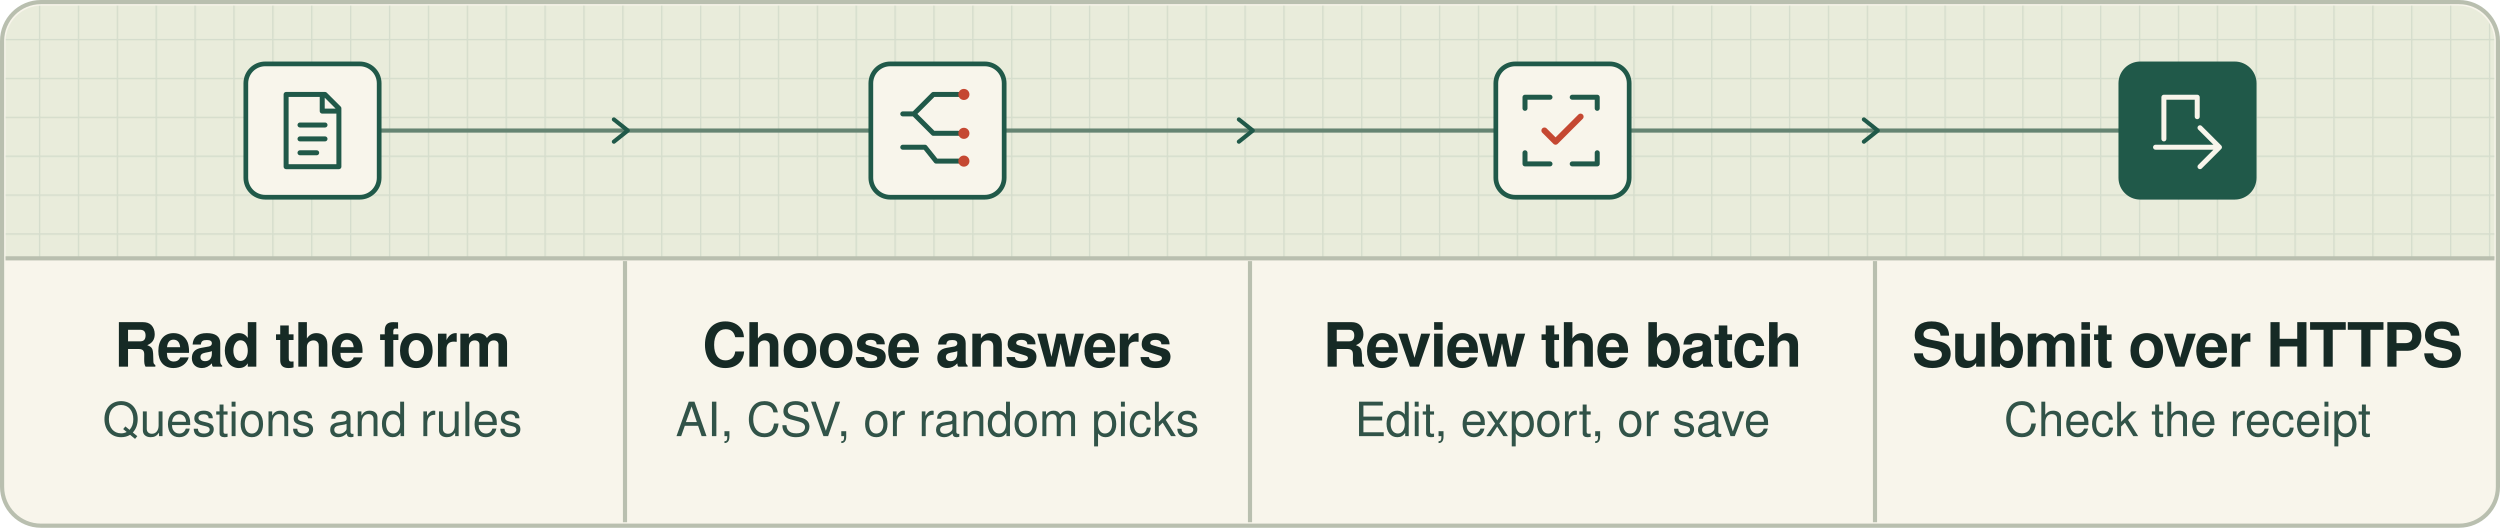
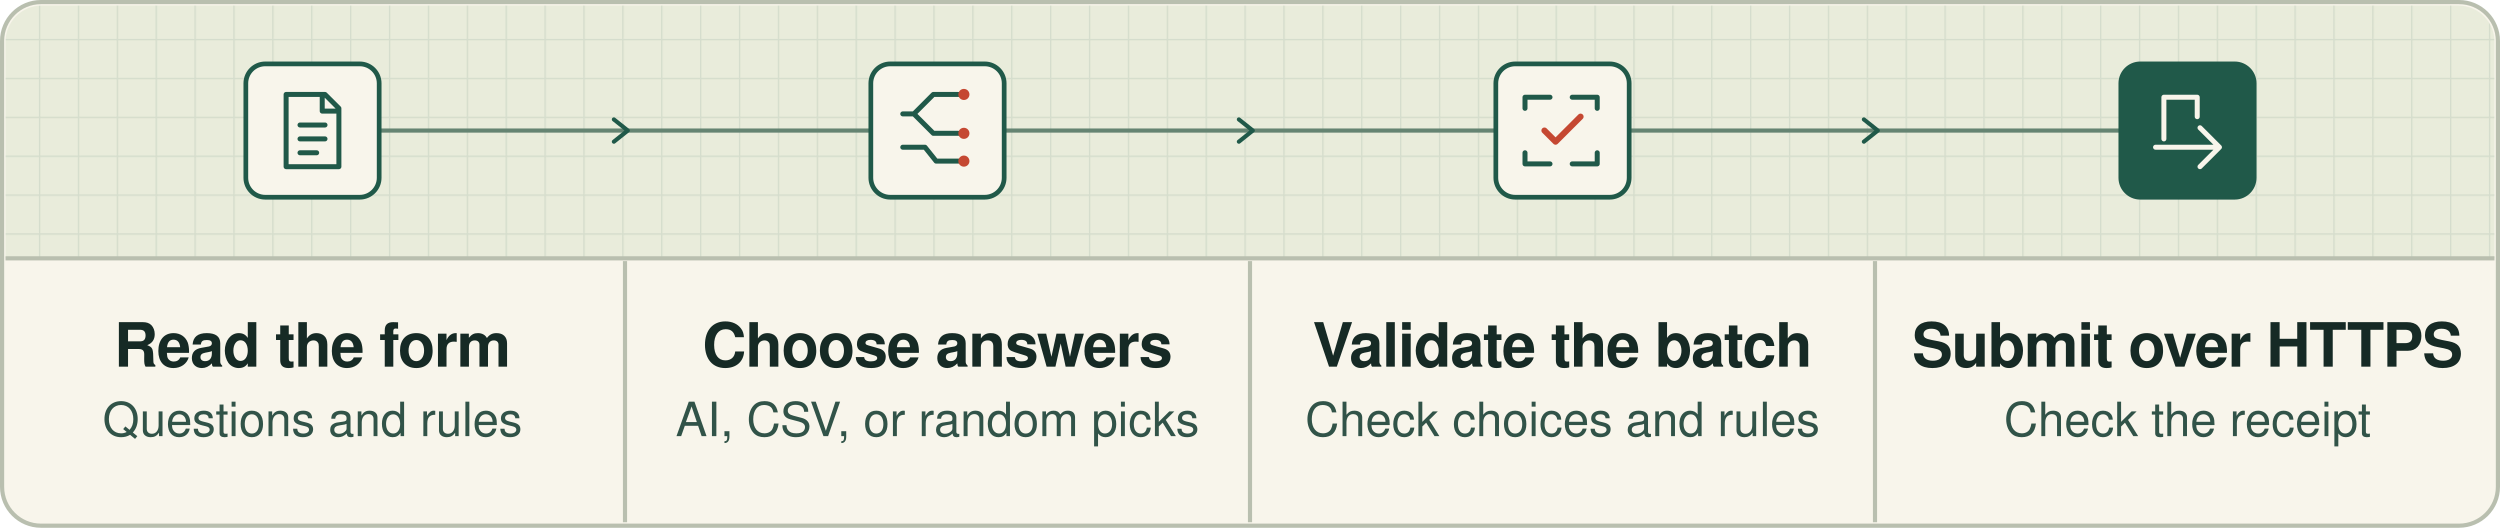
<svg xmlns="http://www.w3.org/2000/svg" width="900" height="190" viewBox="0 0 900 190" role="img" aria-labelledby="title description">
  <defs>
    <pattern id="paper-grid" width="14" height="14" patternUnits="userSpaceOnUse">
      <path d="M14 0H0V14" fill="none" stroke="#205949" stroke-opacity=".1" />
    </pattern>
  </defs>
  <rect x=".75" y=".75" width="898.5" height="188.5" rx="14" fill="#f8f5eb" stroke="#b9bfaf" stroke-width="1.5" />
  <path d="M15 2H885a13 13 0 0 1 13 13v78H2V15A13 13 0 0 1 15 2Z" fill="#e9ecdb" />
  <path d="M15 2H885a13 13 0 0 1 13 13v78H2V15A13 13 0 0 1 15 2Z" fill="url(#paper-grid)" />
  <path d="M2 93H898M225 94v94m225-94v94m225-94v94" fill="none" stroke="#b9bfaf" stroke-width="1.5" />
  <path d="M137 47h176m49 0h176m49 0h176" fill="none" stroke="#658472" stroke-width="1.5" />
  <path d="m221 43 5 4-5 4m225-8 5 4-5 4m225-8 5 4-5 4" fill="none" stroke="#205949" stroke-width="1.5" stroke-linecap="round" stroke-linejoin="round" />
  <g stroke="#205949" stroke-width="1.7">
    <rect x="88.5" y="23" width="48" height="48" rx="7" fill="#f8f5eb" />
    <rect x="313.5" y="23" width="48" height="48" rx="7" fill="#f8f5eb" />
    <rect x="538.5" y="23" width="48" height="48" rx="7" fill="#f8f5eb" />
    <rect x="763.5" y="23" width="48" height="48" rx="7" fill="#205949" />
  </g>
  <g fill="none" stroke="#205949" stroke-width="1.8" stroke-linecap="round" stroke-linejoin="round">
    <path d="M103 34h14l5 5v21h-19V34Zm13 0v6h6m-14 5h9m-9 5h9m-9 5h6" />
    <path d="M325 41h4m0 0 7-7h9m-16 7 7 7h9m-20 5h8l4 5h8" />
    <path d="M549 39v-4h9m17 4v-4h-9m-17 20v4h9m17-4v4h-9" />
    <path d="m556 47 4 4 9-9" stroke="#c54832" stroke-width="2.2" />
    <path d="M776 53h23m-7-7 7 7-7 7m-13-10V35h12v7" stroke="#f8f5eb" />
  </g>
  <g fill="#c54832">
    <circle cx="347" cy="34" r="2" />
    <circle cx="347" cy="48" r="2" />
    <circle cx="347" cy="58" r="2" />
  </g>
  <g text-anchor="middle" font-family="Segoe UI, Helvetica, Arial, sans-serif">
    <g fill="#162a25" font-size="22" font-weight="700" letter-spacing="-.4">
      <text x="112.5" y="132">Read the form</text>
      <text x="337.5" y="132">Choose answers</text>
-       <text x="562.5" y="132">Review the batch</text>
+       <text x="562.5" y="132">Validate the batch</text>
      <text x="787.5" y="132">Submit over HTTPS</text>
    </g>
    <g fill="#315348" font-size="17">
      <text x="112.5" y="157">Questions and rules</text>
      <text x="337.5" y="157">AI, CSV, or random picks</text>
-       <text x="562.5" y="157">Edit, export, or save</text>
+       <text x="562.5" y="157">Check choices and rules</text>
      <text x="787.5" y="157">Check the receipt</text>
    </g>
  </g>
</svg>
